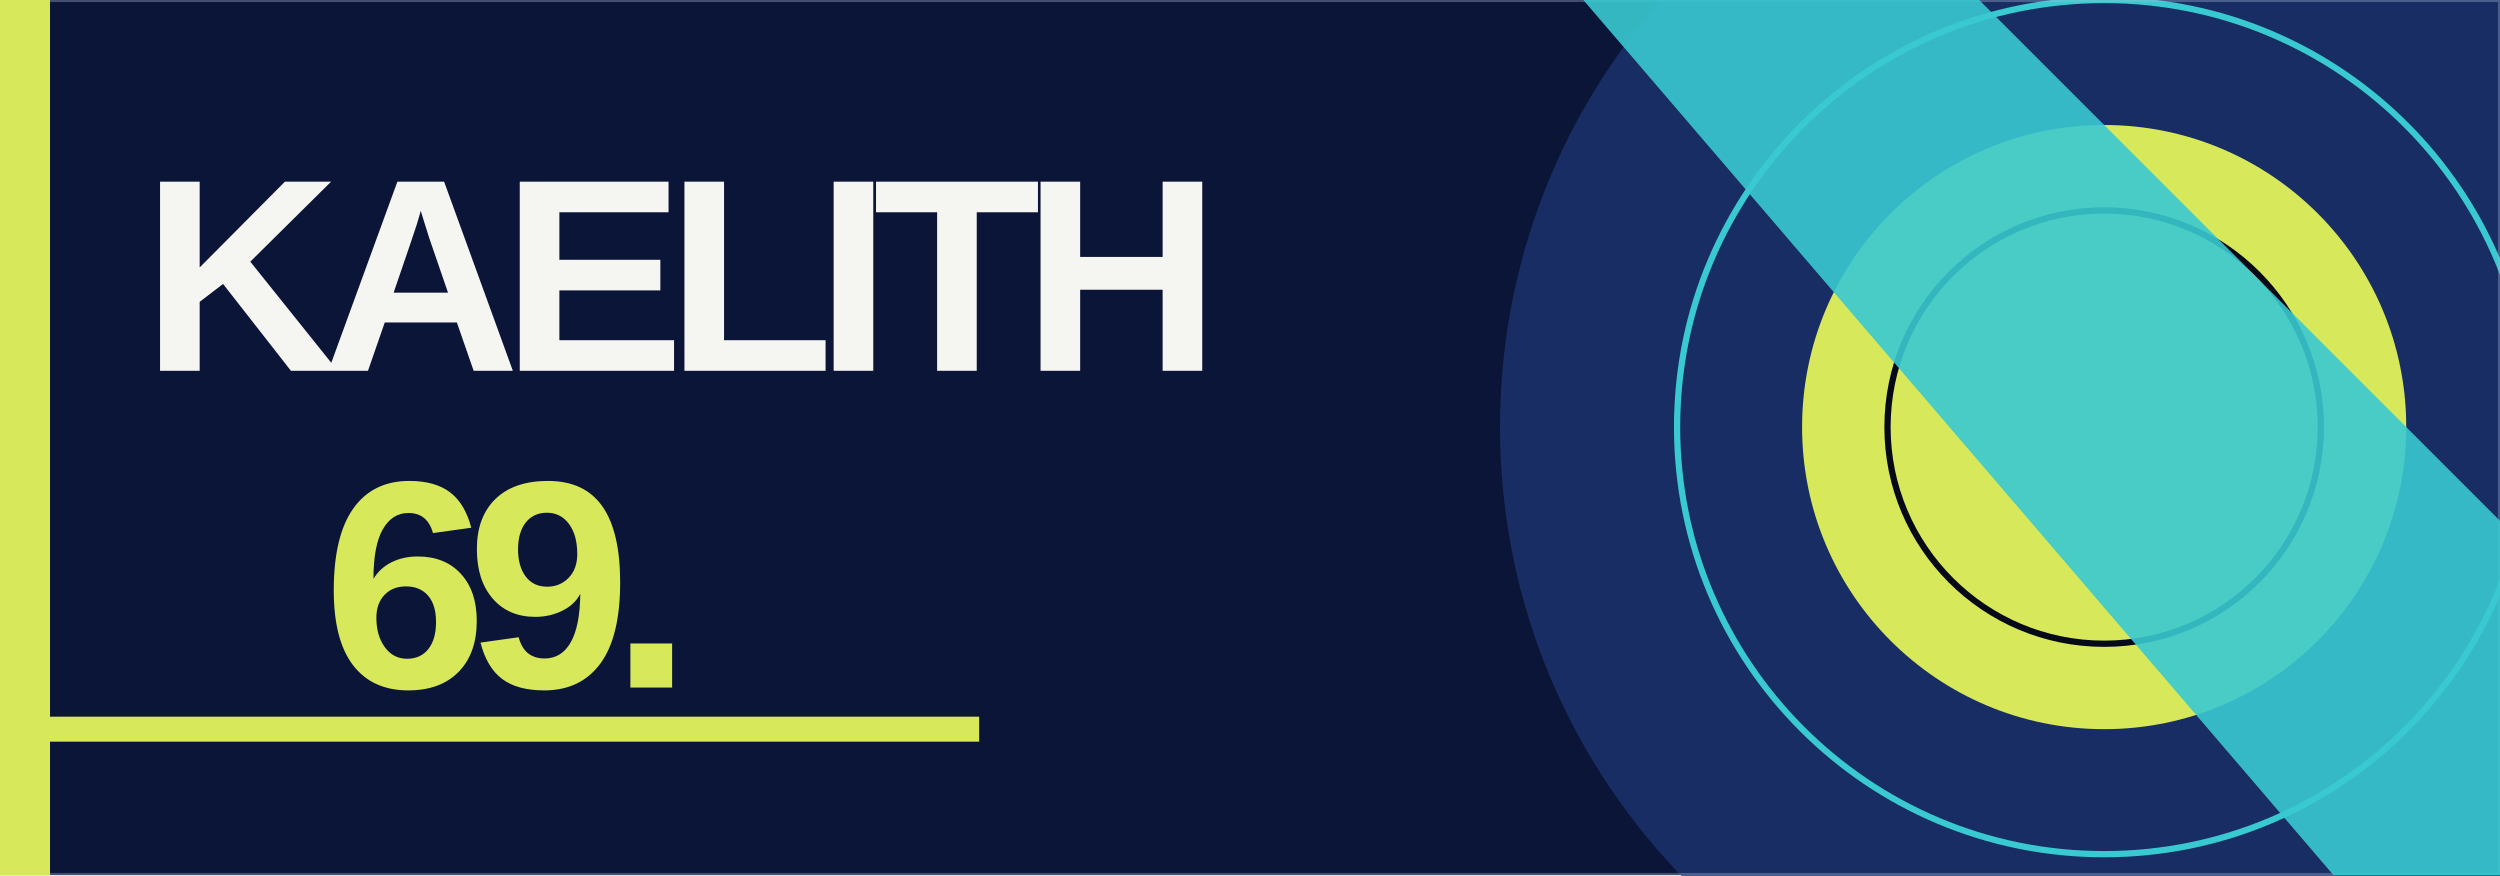
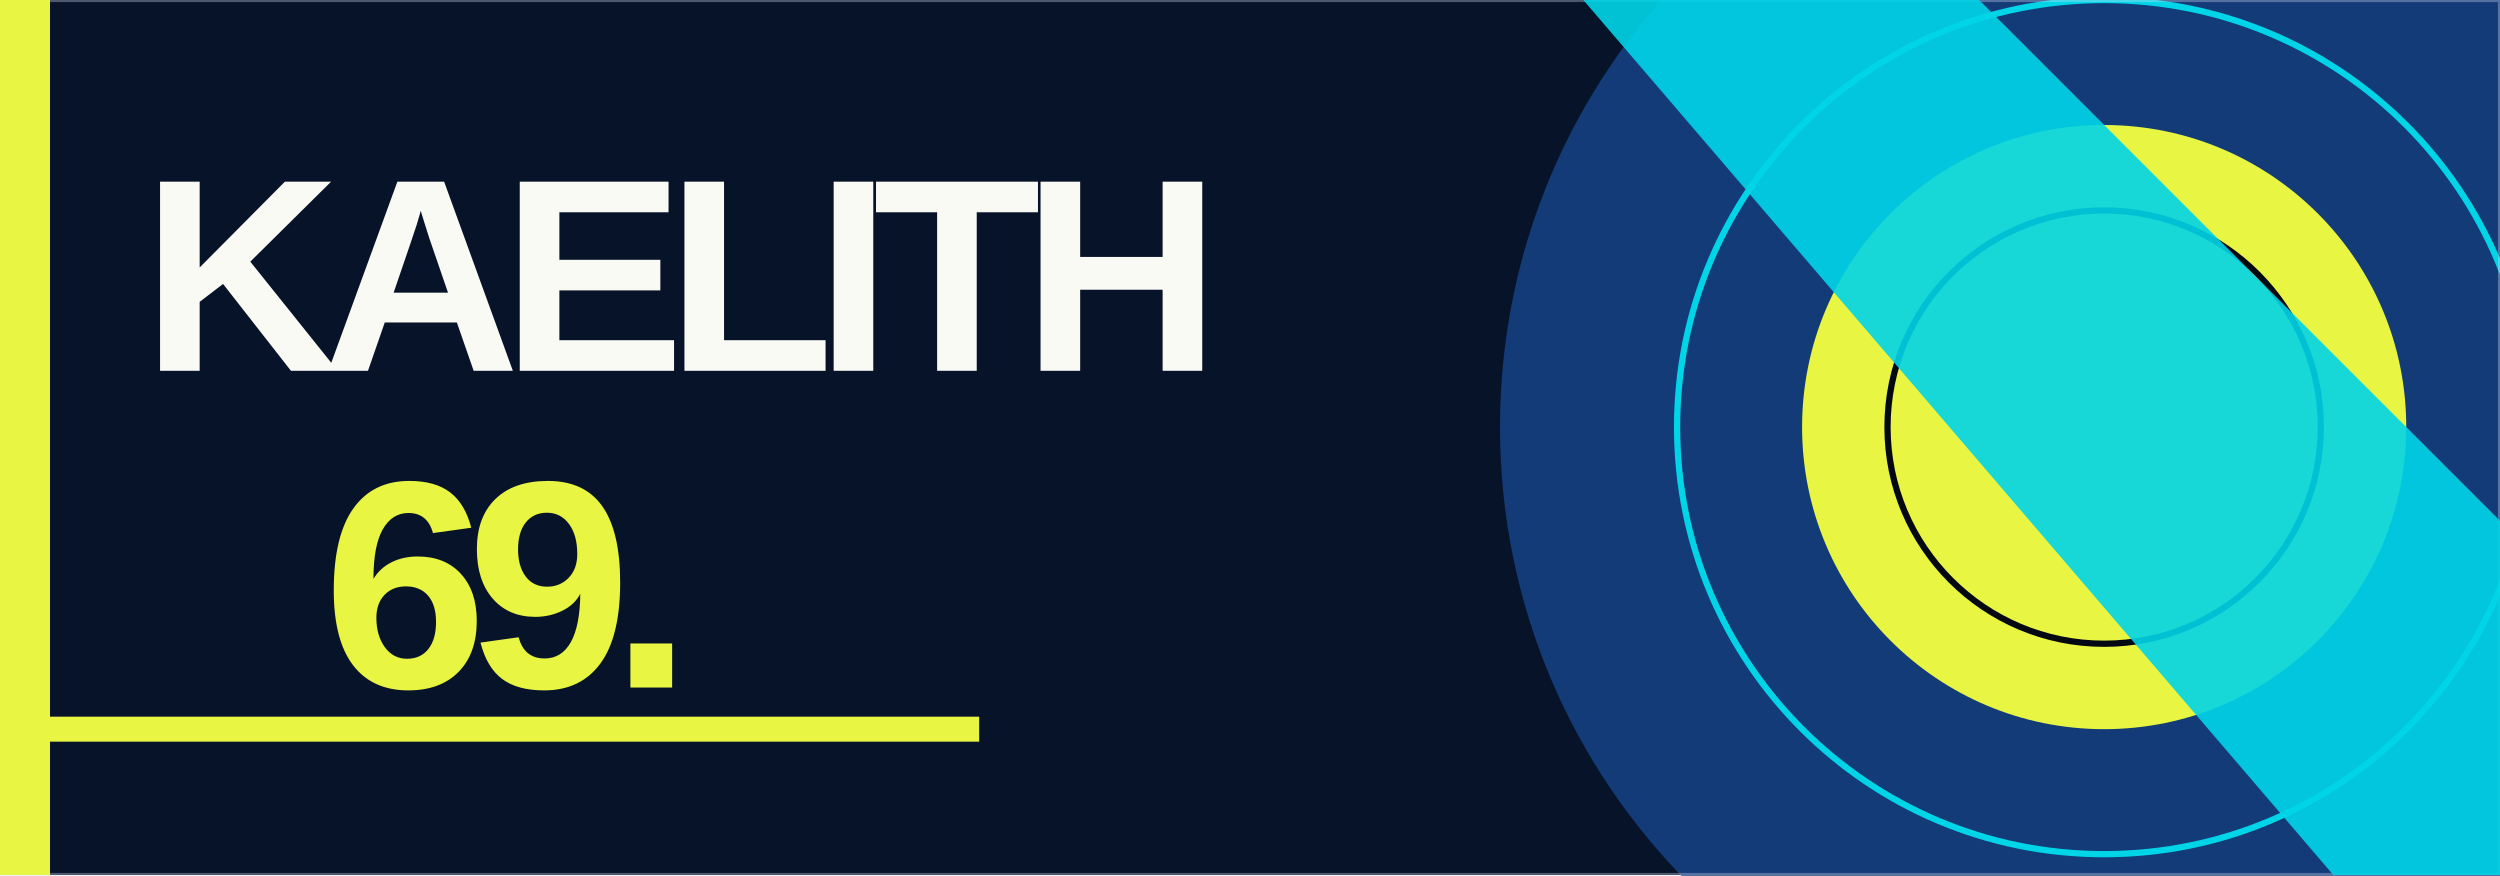
<svg xmlns="http://www.w3.org/2000/svg" width="1200" height="420" viewBox="0 0 1200 420" role="img" aria-labelledby="title desc">
-   <rect width="1200" height="420" fill="#0B1538" />
-   <circle cx="1030" cy="205" r="310" fill="#172D63" />
-   <circle cx="1010" cy="205" r="205" fill="none" stroke="#39C9D0" stroke-width="3" />
-   <circle cx="1010" cy="205" r="145" fill="#D7E85A" />
-   <circle cx="1010" cy="205" r="104" fill="none" stroke="#050918" stroke-width="3" />
-   <path d="M0 0H1200V420H0Z" fill="none" stroke="#AAB9D8" stroke-opacity=".35" stroke-width="2" />
-   <path d="M0 0H24V420H0Z" fill="#D7E85A" />
-   <path d="M760 0L950 0L1200 250V420H1120Z" fill="#39C9D0" opacity=".9" />
-   <path d="M0 350H470" stroke="#D7E85A" stroke-width="12" />
-   <text x="68" y="178" fill="#F5F5F2" font-family="Arial,Helvetica,sans-serif" font-size="132" font-weight="900" letter-spacing="-9">KAELITH</text>
-   <text x="155" y="330" fill="#D7E85A" font-family="Arial,Helvetica,sans-serif" font-size="142" font-weight="900" letter-spacing="-10">69.</text>
+   <rect width="1200" height="420" fill="#071329" />
+   <circle cx="1030" cy="205" r="310" fill="#123B78" />
+   <circle cx="1010" cy="205" r="205" fill="none" stroke="#00D5E8" stroke-width="3" />
+   <circle cx="1010" cy="205" r="145" fill="#E8F542" />
+   <circle cx="1010" cy="205" r="104" fill="none" stroke="#030813" stroke-width="3" />
+   <path d="M0 0H1200V420H0Z" fill="none" stroke="#D0DAEE" stroke-opacity=".35" stroke-width="2" />
+   <path d="M0 0H24V420H0Z" fill="#E8F542" />
+   <path d="M760 0L950 0L1200 250V420H1120Z" fill="#00D5E8" opacity=".9" />
+   <path d="M0 350H470" stroke="#E8F542" stroke-width="12" />
+   <text x="68" y="178" fill="#FAFAF5" font-family="Arial,Helvetica,sans-serif" font-size="132" font-weight="900" letter-spacing="-9">KAELITH</text>
+   <text x="155" y="330" fill="#E8F542" font-family="Arial,Helvetica,sans-serif" font-size="142" font-weight="900" letter-spacing="-10">69.</text>
</svg>
